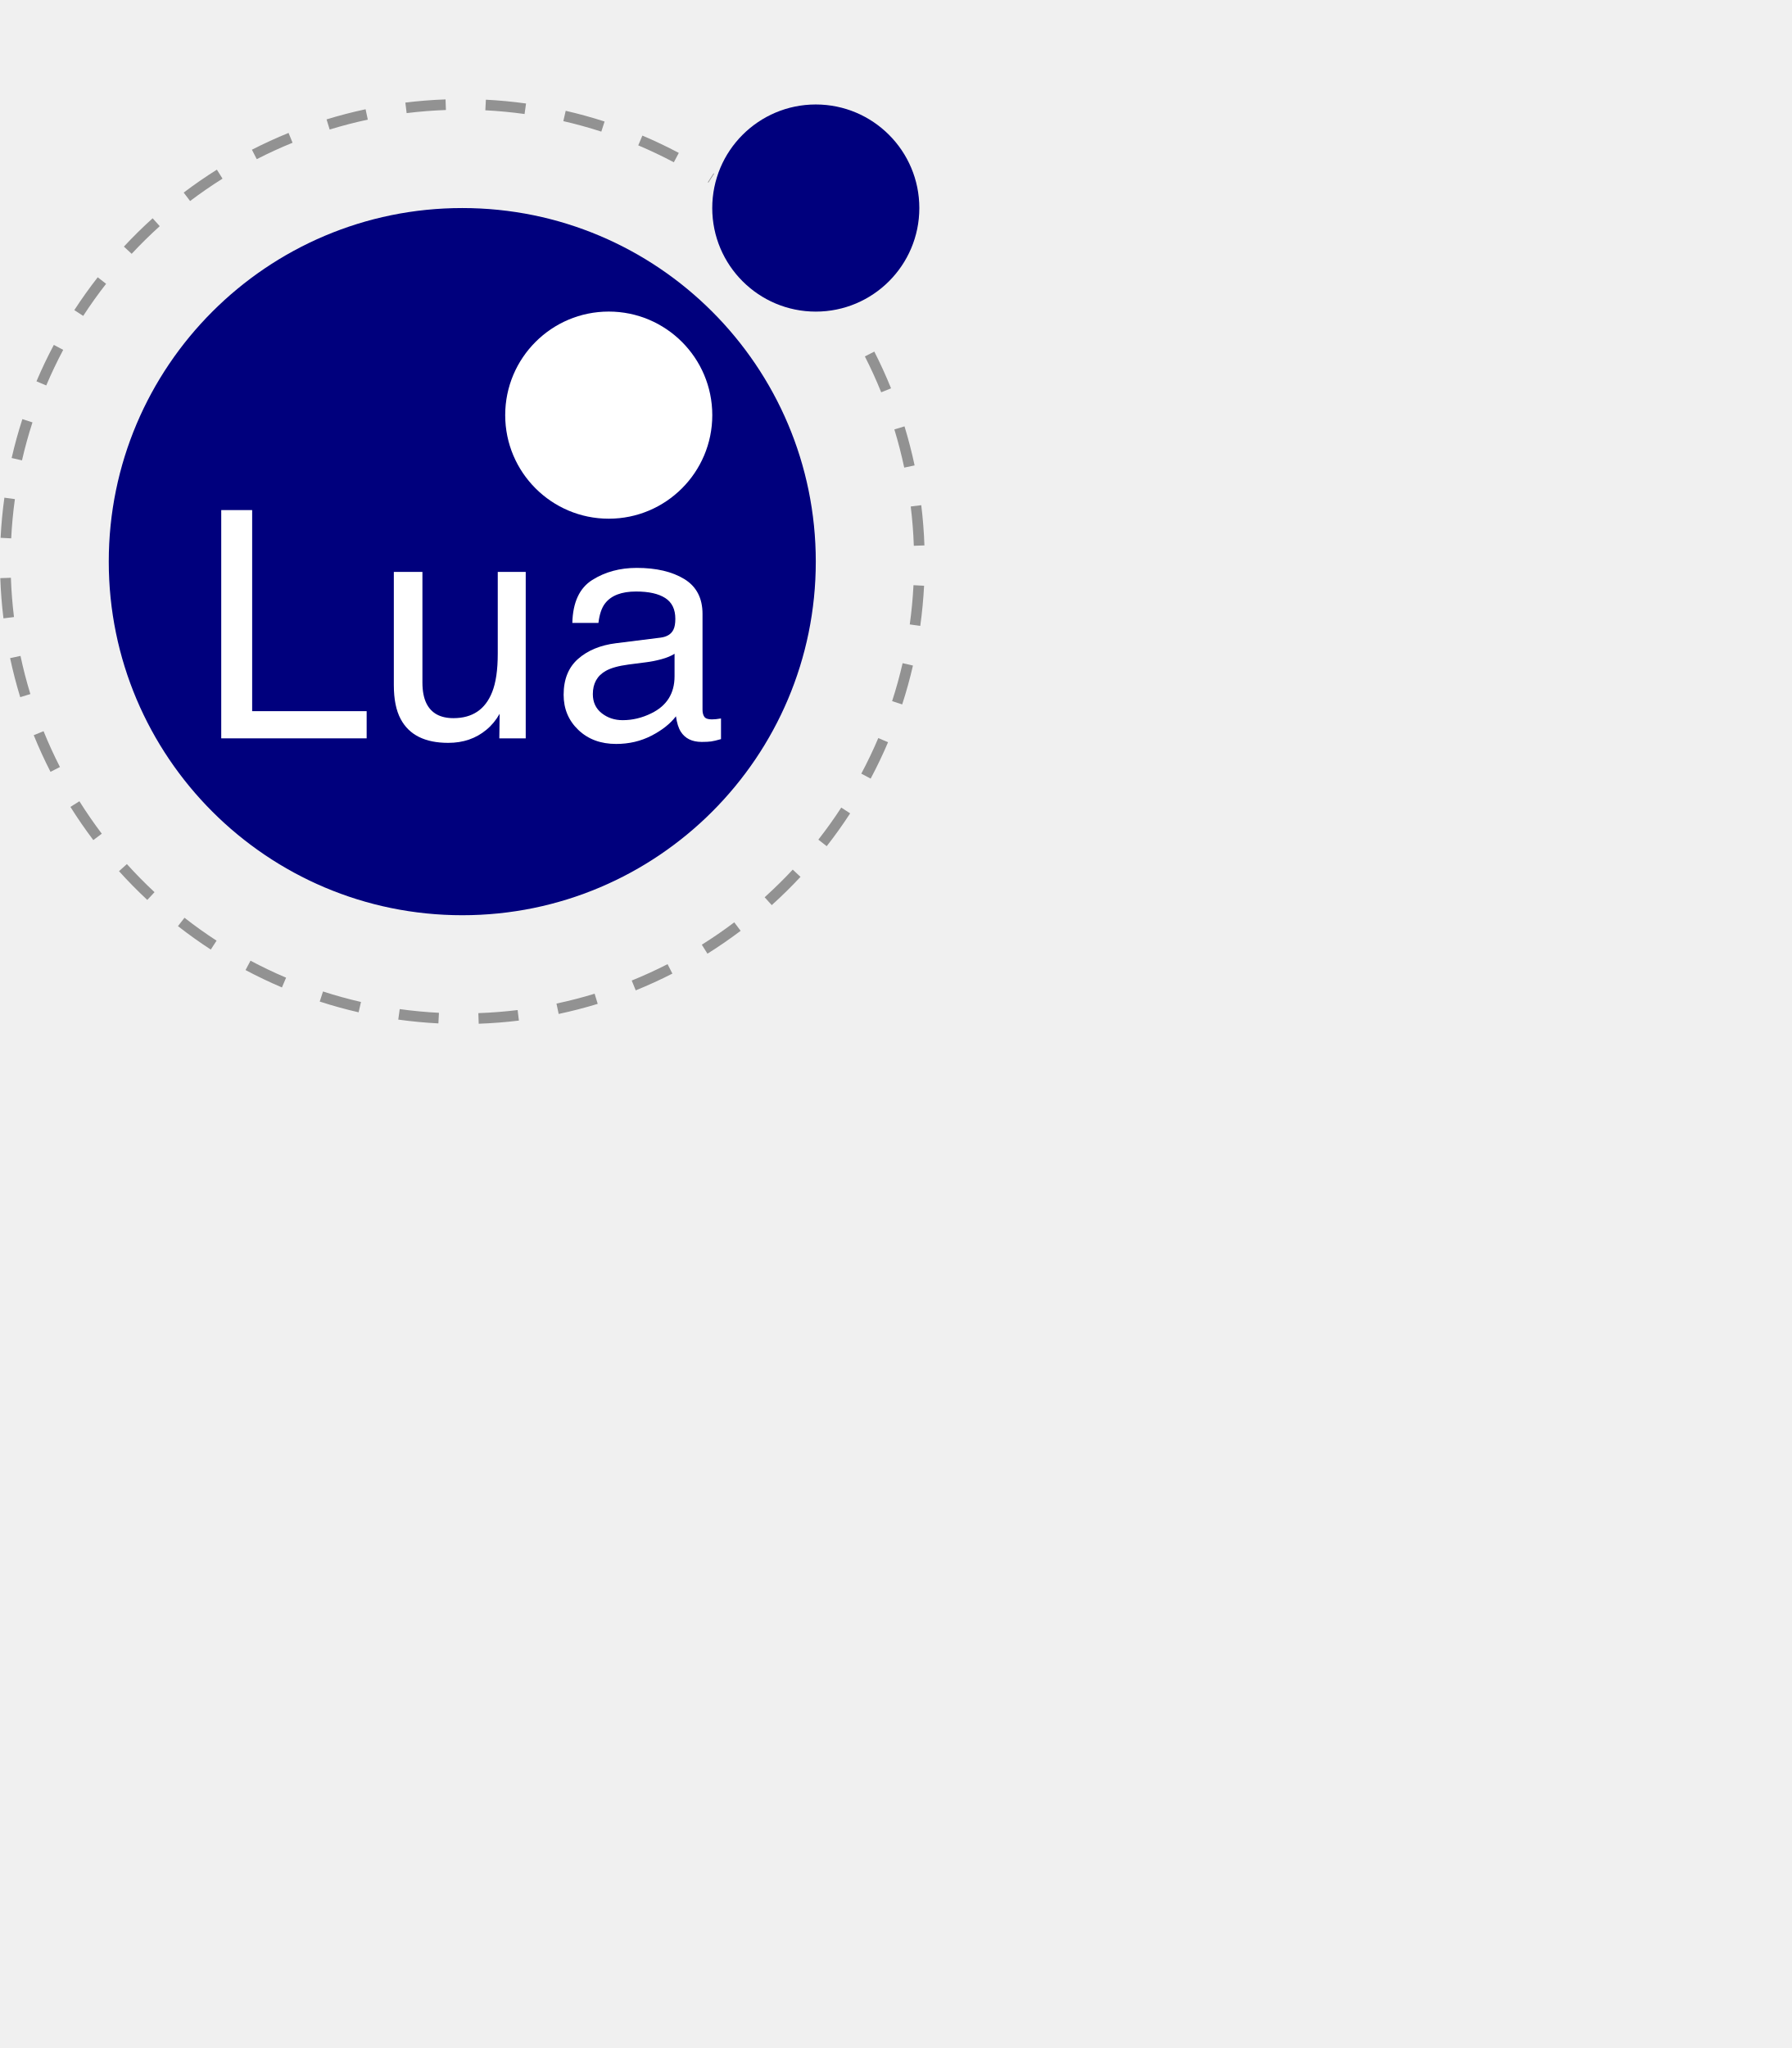
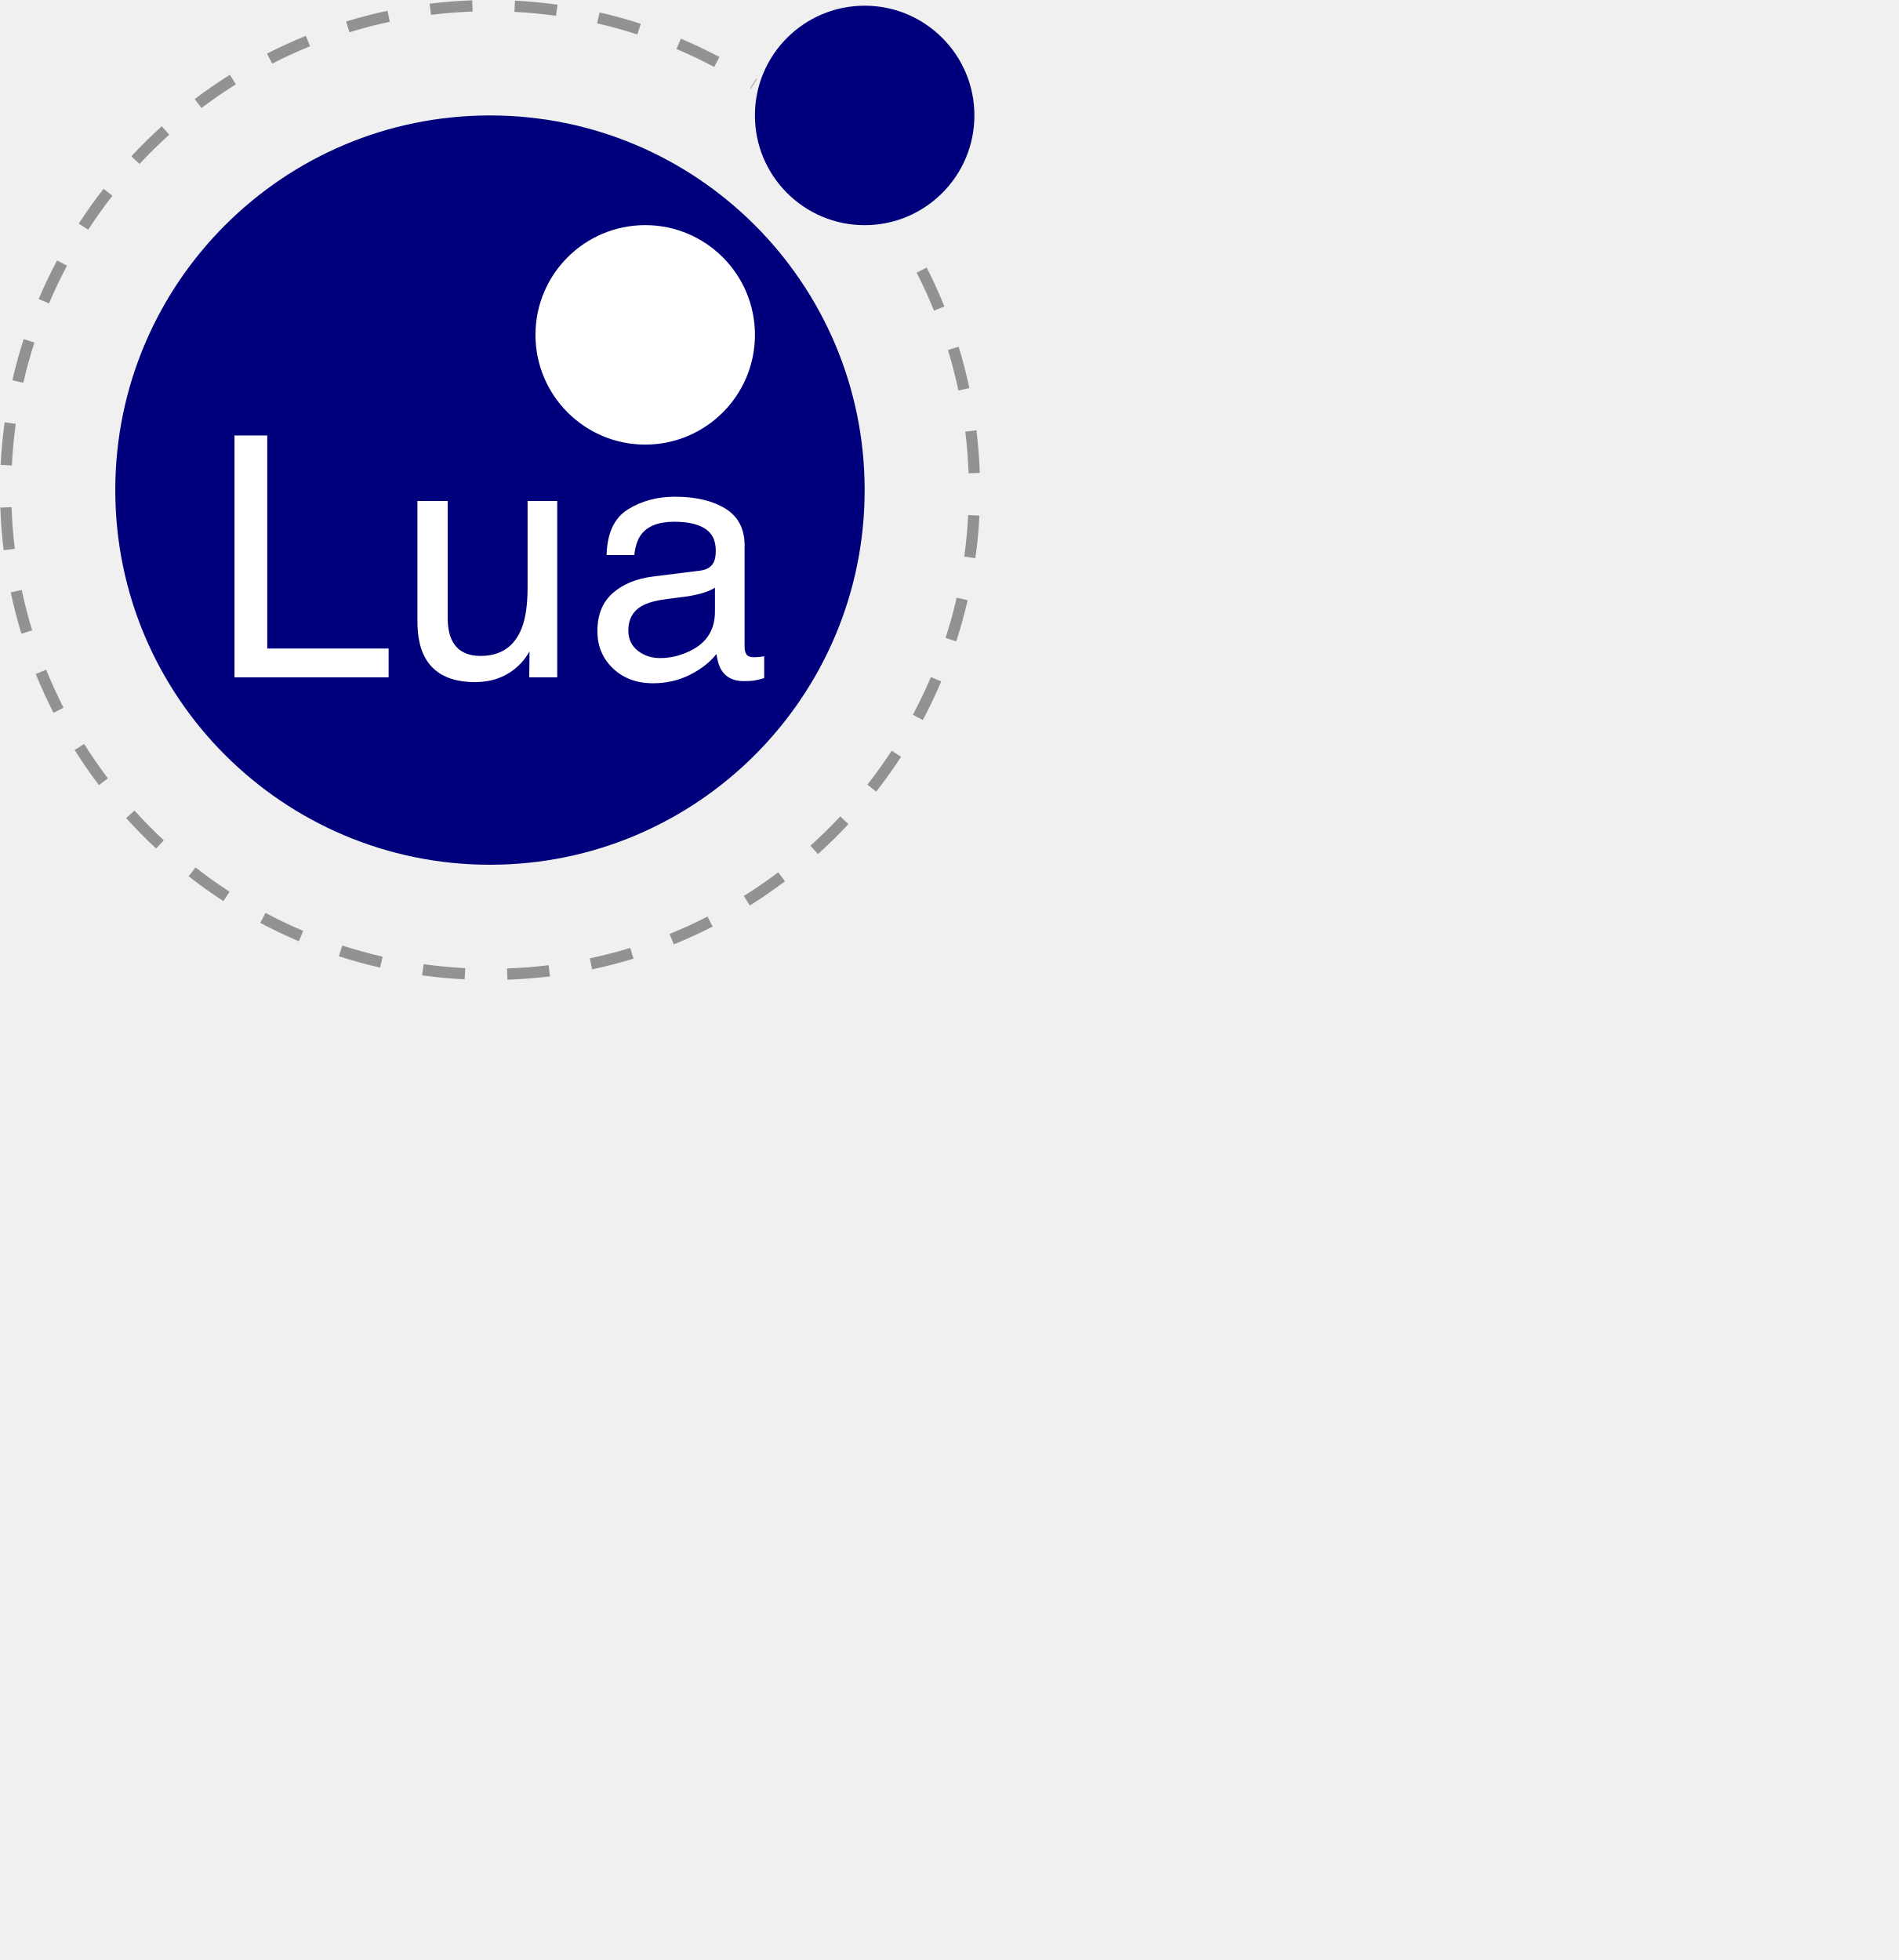
- <svg xmlns="http://www.w3.org/2000/svg" width="448px" height="512px" viewBox="0 0 496 512" version="1.1" preserveAspectRatio="xMidYMid">
+ <svg xmlns="http://www.w3.org/2000/svg" width="496px" height="512px" viewBox="0 0 496 512" version="1.1" preserveAspectRatio="xMidYMid">
  <g>
    <path d="M225.85,128.024 C225.85,74 182.004,30.155 127.981,30.155 C73.957,30.155 30.111,74 30.111,128.024 C30.111,182.047 73.957,225.893 127.981,225.893 C182.004,225.893 225.85,182.047 225.85,128.024" fill="#00007D">

</path>
    <path d="M197.195,87.475 C197.195,71.652 184.353,58.809 168.53,58.809 C152.707,58.809 139.864,71.652 139.864,87.475 C139.864,103.298 152.707,116.14 168.53,116.14 C184.353,116.14 197.195,103.298 197.195,87.475" fill="#FFFFFF">

</path>
    <path d="M254.515,30.154 C254.515,14.331 241.673,1.489 225.85,1.489 C210.027,1.489 197.185,14.331 197.185,30.154 C197.185,45.978 210.027,58.82 225.85,58.82 C241.673,58.82 254.515,45.978 254.515,30.154" fill="#00007D">

</path>
    <path d="M61.25,113.756 L69.809,113.756 L69.809,169.41 L101.506,169.41 L101.506,176.936 L61.25,176.936 L61.25,113.756" fill="#FFFFFF">

</path>
    <path d="M116.946,130.874 L116.946,161.453 C116.946,163.804 117.309,165.726 118.035,167.216 C119.375,169.969 121.875,171.345 125.533,171.345 C130.782,171.345 134.357,168.936 136.256,164.12 C137.289,161.539 137.805,157.998 137.805,153.496 L137.805,130.874 L145.547,130.874 L145.547,176.936 L138.235,176.936 L138.322,170.141 C137.336,171.89 136.111,173.366 134.648,174.571 C131.751,176.979 128.234,178.184 124.098,178.184 C117.655,178.184 113.266,175.99 110.932,171.603 C109.666,169.252 109.032,166.113 109.032,162.184 L109.032,130.874 L116.946,130.874" fill="#FFFFFF">

</path>
    <path d="M182.879,149.06 C184.657,148.831 185.847,148.087 186.449,146.827 C186.792,146.137 186.965,145.144 186.965,143.848 C186.965,141.201 186.027,139.279 184.153,138.085 C182.278,136.89 179.596,136.293 176.106,136.293 C172.071,136.293 169.209,137.388 167.521,139.578 C166.576,140.789 165.962,142.59 165.675,144.981 L158.45,144.981 C158.593,139.287 160.433,135.327 163.97,133.098 C167.506,130.87 171.609,129.756 176.277,129.756 C181.689,129.756 186.086,130.788 189.465,132.852 C192.816,134.917 194.491,138.128 194.491,142.487 L194.491,169.025 C194.491,169.827 194.656,170.473 194.986,170.959 C195.315,171.446 196.011,171.689 197.072,171.689 C197.416,171.689 197.803,171.668 198.233,171.625 C198.663,171.582 199.121,171.518 199.609,171.432 L199.609,177.151 C198.405,177.495 197.487,177.71 196.857,177.796 C196.226,177.882 195.365,177.925 194.276,177.925 C191.61,177.925 189.674,176.979 188.47,175.087 C187.839,174.084 187.395,172.665 187.137,170.83 C185.559,172.895 183.294,174.686 180.341,176.206 C177.388,177.724 174.133,178.484 170.578,178.484 C166.305,178.484 162.815,177.188 160.106,174.597 C157.396,172.006 156.041,168.762 156.041,164.868 C156.041,160.601 157.375,157.293 160.041,154.945 C162.708,152.597 166.205,151.15 170.535,150.606 L182.879,149.06 L182.879,149.06 Z M166.578,169.973 C168.213,171.261 170.148,171.904 172.385,171.904 C175.108,171.904 177.746,171.274 180.298,170.015 C184.599,167.925 186.749,164.504 186.749,159.752 L186.749,153.526 C185.805,154.13 184.589,154.633 183.101,155.036 C181.613,155.439 180.154,155.726 178.723,155.897 L174.044,156.499 C171.24,156.871 169.131,157.458 167.718,158.259 C165.324,159.603 164.127,161.749 164.127,164.695 C164.127,166.927 164.944,168.686 166.578,169.973 L166.578,169.973 Z" fill="#FFFFFF">

</path>
    <path d="M132.532,255.926 L132.43,252.991 C136.058,252.864 139.717,252.578 143.303,252.14 L143.659,255.055 C139.989,255.503 136.245,255.796 132.532,255.926 L132.532,255.926 Z M121.37,255.835 C117.663,255.645 113.925,255.291 110.259,254.782 L110.662,251.874 C114.244,252.371 117.898,252.717 121.52,252.903 L121.37,255.835 L121.37,255.835 Z M154.67,253.218 L154.06,250.346 C157.605,249.594 161.157,248.675 164.619,247.616 L165.478,250.423 C161.935,251.508 158.298,252.448 154.67,253.218 L154.67,253.218 Z M99.28,252.764 C95.667,251.935 92.047,250.935 88.519,249.791 L89.424,246.998 C92.871,248.115 96.408,249.093 99.936,249.902 L99.28,252.764 L99.28,252.764 Z M175.999,246.69 L174.897,243.969 C178.25,242.611 181.586,241.085 184.813,239.436 L186.149,242.051 C182.846,243.739 179.431,245.3 175.999,246.69 L175.999,246.69 Z M78.055,245.881 C74.643,244.432 71.252,242.814 67.976,241.07 L69.356,238.478 C72.556,240.182 75.87,241.763 79.203,243.178 L78.055,245.881 L78.055,245.881 Z M195.857,236.54 L194.298,234.053 C197.365,232.129 200.387,230.047 203.279,227.863 L205.048,230.206 C202.089,232.441 198.997,234.572 195.857,236.54 L195.857,236.54 Z M58.357,235.397 C55.251,233.378 52.193,231.196 49.269,228.91 L51.077,226.596 C53.934,228.83 56.922,230.963 59.957,232.936 L58.357,235.397 L58.357,235.397 Z M213.656,223.098 L211.691,220.918 C214.383,218.491 217,215.918 219.47,213.269 L221.618,215.272 C219.09,217.982 216.411,220.615 213.656,223.098 L213.656,223.098 Z M40.778,221.66 C38.066,219.132 35.431,216.455 32.947,213.702 L35.127,211.736 C37.554,214.426 40.129,217.042 42.78,219.512 L40.778,221.66 L40.778,221.66 Z M228.872,206.784 L226.559,204.976 C228.793,202.12 230.927,199.133 232.902,196.098 L235.363,197.7 C233.342,200.805 231.158,203.862 228.872,206.784 L228.872,206.784 Z M25.835,205.098 C23.598,202.138 21.465,199.047 19.497,195.909 L21.984,194.349 C23.907,197.414 25.991,200.435 28.178,203.327 L25.835,205.098 L25.835,205.098 Z M241.041,188.083 L238.45,186.703 C240.155,183.503 241.738,180.19 243.155,176.858 L245.857,178.007 C244.406,181.418 242.786,184.808 241.041,188.083 L241.041,188.083 Z M13.983,186.205 C12.293,182.904 10.731,179.49 9.338,176.057 L12.058,174.953 C13.419,178.307 14.946,181.642 16.596,184.867 L13.983,186.205 L13.983,186.205 Z M249.771,167.545 L246.979,166.638 C248.098,163.195 249.077,159.658 249.889,156.127 L252.75,156.786 C251.919,160.4 250.916,164.02 249.771,167.545 L249.771,167.545 Z M5.599,165.537 C4.513,161.993 3.57,158.357 2.799,154.73 L5.671,154.119 C6.425,157.662 7.345,161.214 8.406,164.677 L5.599,165.537 L5.599,165.537 Z M254.774,145.807 L251.866,145.402 C252.365,141.822 252.713,138.169 252.899,134.545 L255.832,134.697 C255.64,138.404 255.285,142.143 254.774,145.807 L254.774,145.807 Z M0.957,143.721 C0.507,140.049 0.212,136.306 0.081,132.594 L3.016,132.49 C3.143,136.117 3.432,139.775 3.871,143.363 L0.957,143.721 L0.957,143.721 Z M252.992,123.636 C252.866,120.016 252.578,116.357 252.136,112.76 L255.05,112.402 C255.502,116.083 255.797,119.829 255.926,123.534 L252.992,123.636 L252.992,123.636 Z M3.098,121.581 L0.166,121.433 C0.354,117.725 0.706,113.986 1.213,110.321 L4.122,110.723 C3.626,114.305 3.282,117.958 3.098,121.581 L3.098,121.581 Z M250.335,101.999 C249.582,98.455 248.663,94.901 247.603,91.436 L250.411,90.578 C251.495,94.124 252.436,97.761 253.207,101.389 L250.335,101.999 L250.335,101.999 Z M6.088,99.996 L3.226,99.34 C4.054,95.726 5.052,92.105 6.194,88.578 L8.988,89.483 C7.872,92.928 6.897,96.465 6.088,99.996 L6.088,99.996 Z M243.962,81.151 C242.604,77.791 241.081,74.451 239.437,71.223 L242.053,69.89 C243.736,73.193 245.294,76.612 246.684,80.051 L243.962,81.151 L243.962,81.151 Z M12.802,79.259 L10.099,78.113 C11.546,74.7 13.163,71.308 14.905,68.031 L17.497,69.41 C15.795,72.611 14.215,75.925 12.802,79.259 L12.802,79.259 Z M23.035,60.008 L20.573,58.409 C22.591,55.301 24.773,52.242 27.056,49.318 L29.37,51.125 C27.139,53.982 25.008,56.971 23.035,60.008 L23.035,60.008 Z M36.451,42.824 L34.302,40.824 C36.828,38.11 39.504,35.474 42.255,32.989 L44.223,35.168 C41.534,37.597 38.919,40.173 36.451,42.824 L36.451,42.824 Z M52.628,28.215 L50.856,25.873 C53.814,23.635 56.905,21.501 60.042,19.531 L61.604,22.017 C58.538,23.942 55.518,26.027 52.628,28.215 L52.628,28.215 Z M196.122,23.115 L195.961,23.012 L197.558,20.548 L197.713,20.648 L196.122,23.115 L196.122,23.115 Z M186.554,17.488 C183.352,15.792 180.036,14.217 176.7,12.806 L177.843,10.102 C181.258,11.545 184.651,13.158 187.928,14.894 L186.554,17.488 L186.554,17.488 Z M71.083,16.624 L69.744,14.011 C73.045,12.319 76.458,10.755 79.889,9.361 L80.994,12.081 C77.643,13.443 74.308,14.972 71.083,16.624 L71.083,16.624 Z M166.475,9.001 C163.027,7.886 159.489,6.91 155.958,6.1 L156.614,3.239 C160.228,4.067 163.85,5.066 167.379,6.207 L166.475,9.001 L166.475,9.001 Z M91.269,8.424 L90.407,5.617 C93.95,4.529 97.585,3.586 101.213,2.812 L101.825,5.683 C98.281,6.439 94.73,7.361 91.269,8.424 L91.269,8.424 Z M145.227,4.128 C141.637,3.629 137.983,3.282 134.365,3.098 L134.514,0.166 C138.217,0.354 141.958,0.709 145.632,1.22 L145.227,4.128 L145.227,4.128 Z M112.581,3.879 L112.222,0.965 C115.892,0.513 119.635,0.217 123.348,0.084 L123.453,3.018 C119.824,3.148 116.167,3.437 112.581,3.879 L112.581,3.879 Z" fill="#929292">

</path>
  </g>
</svg>
